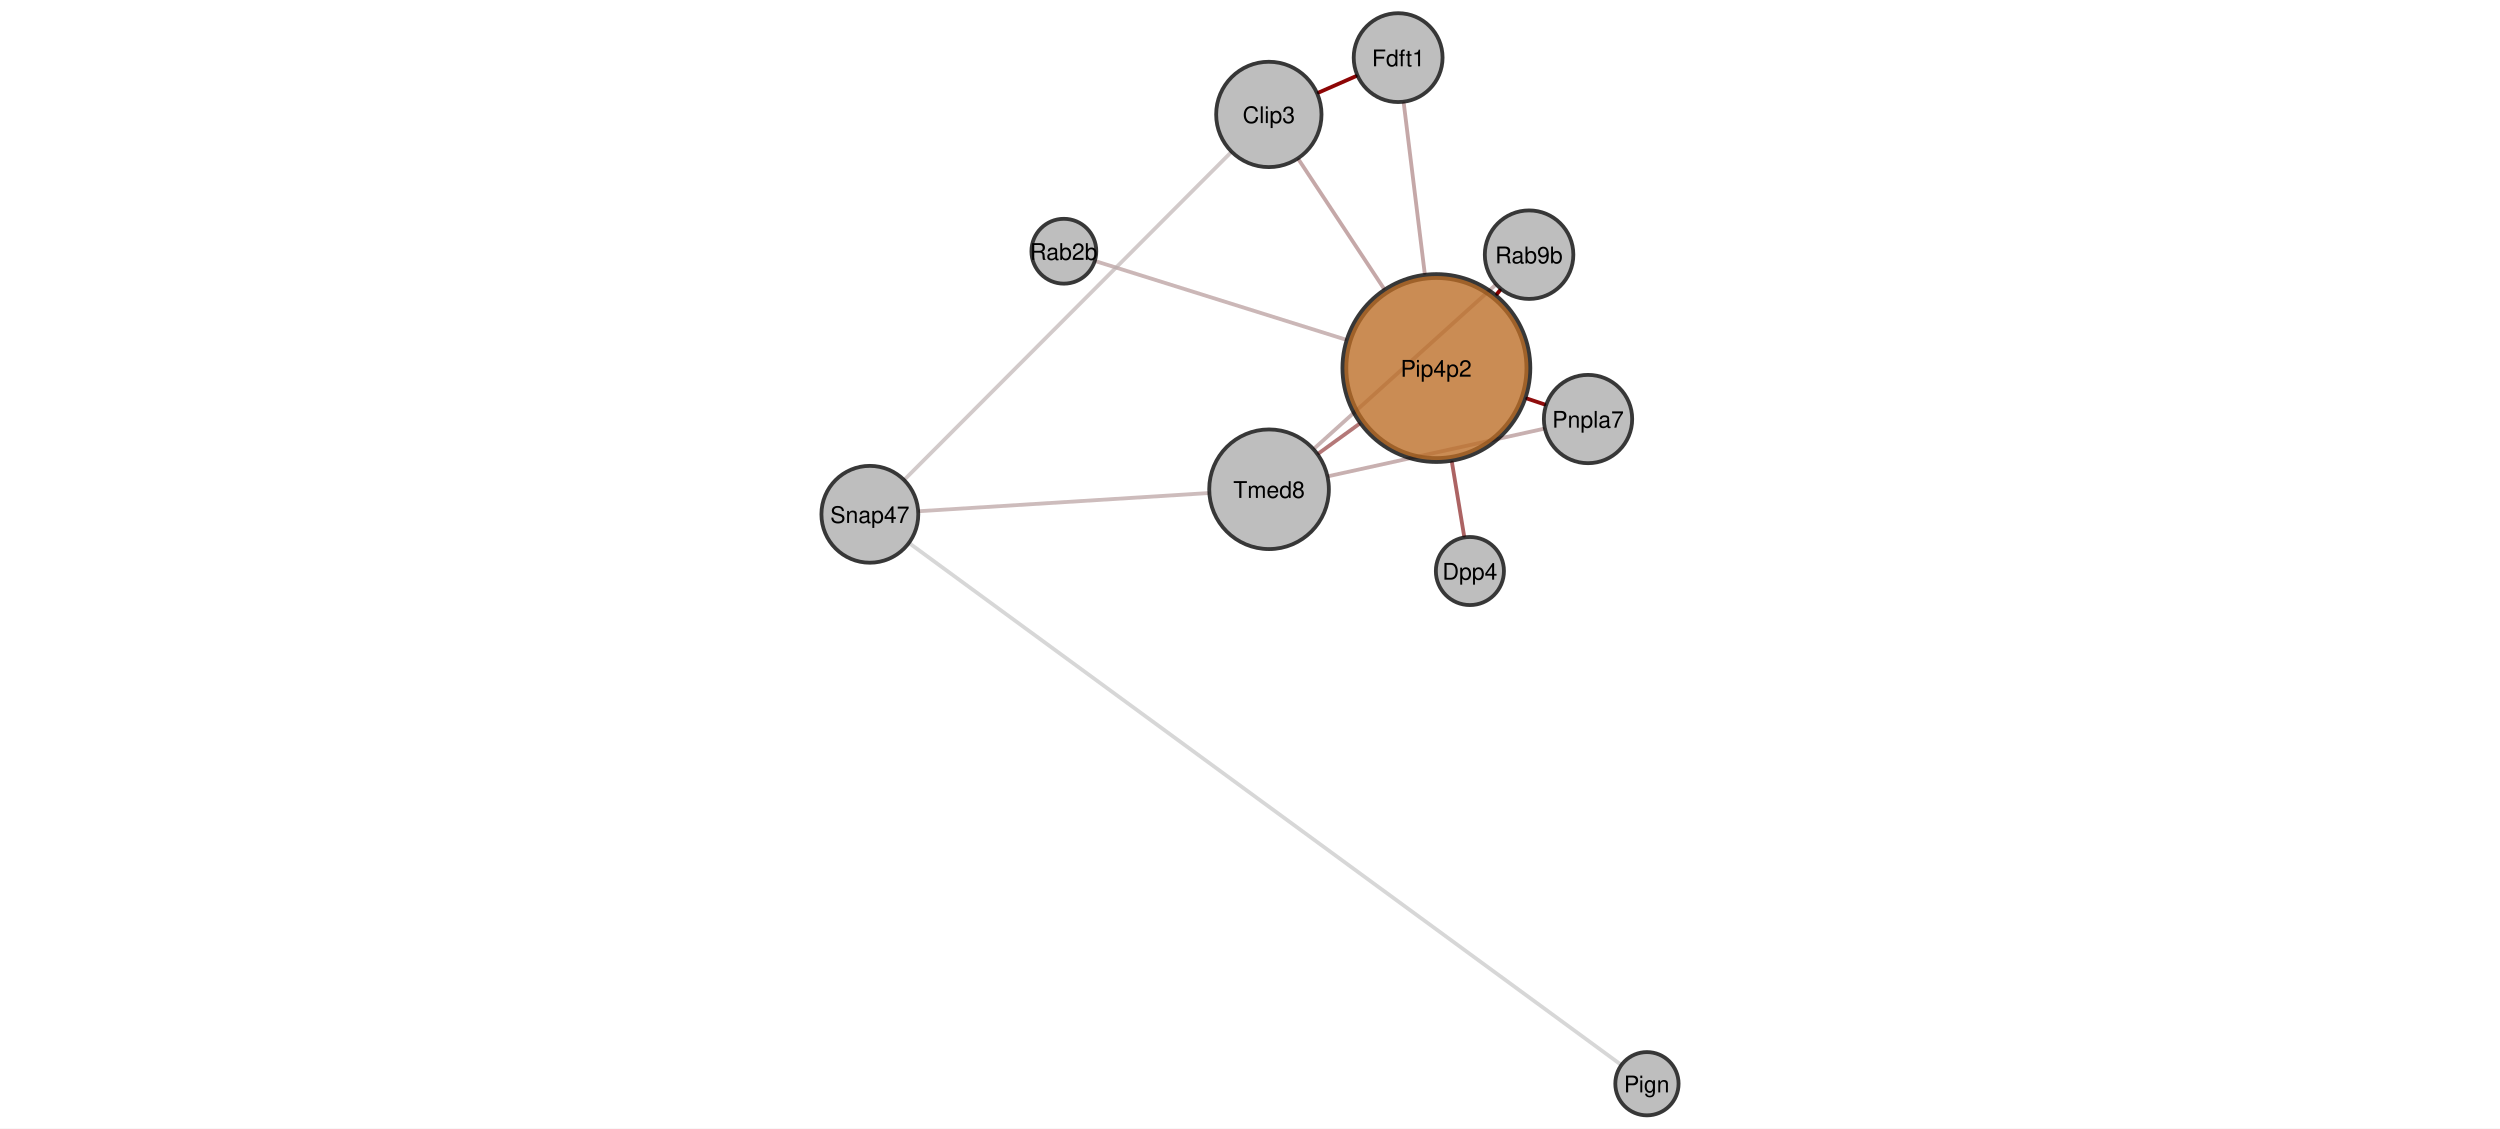
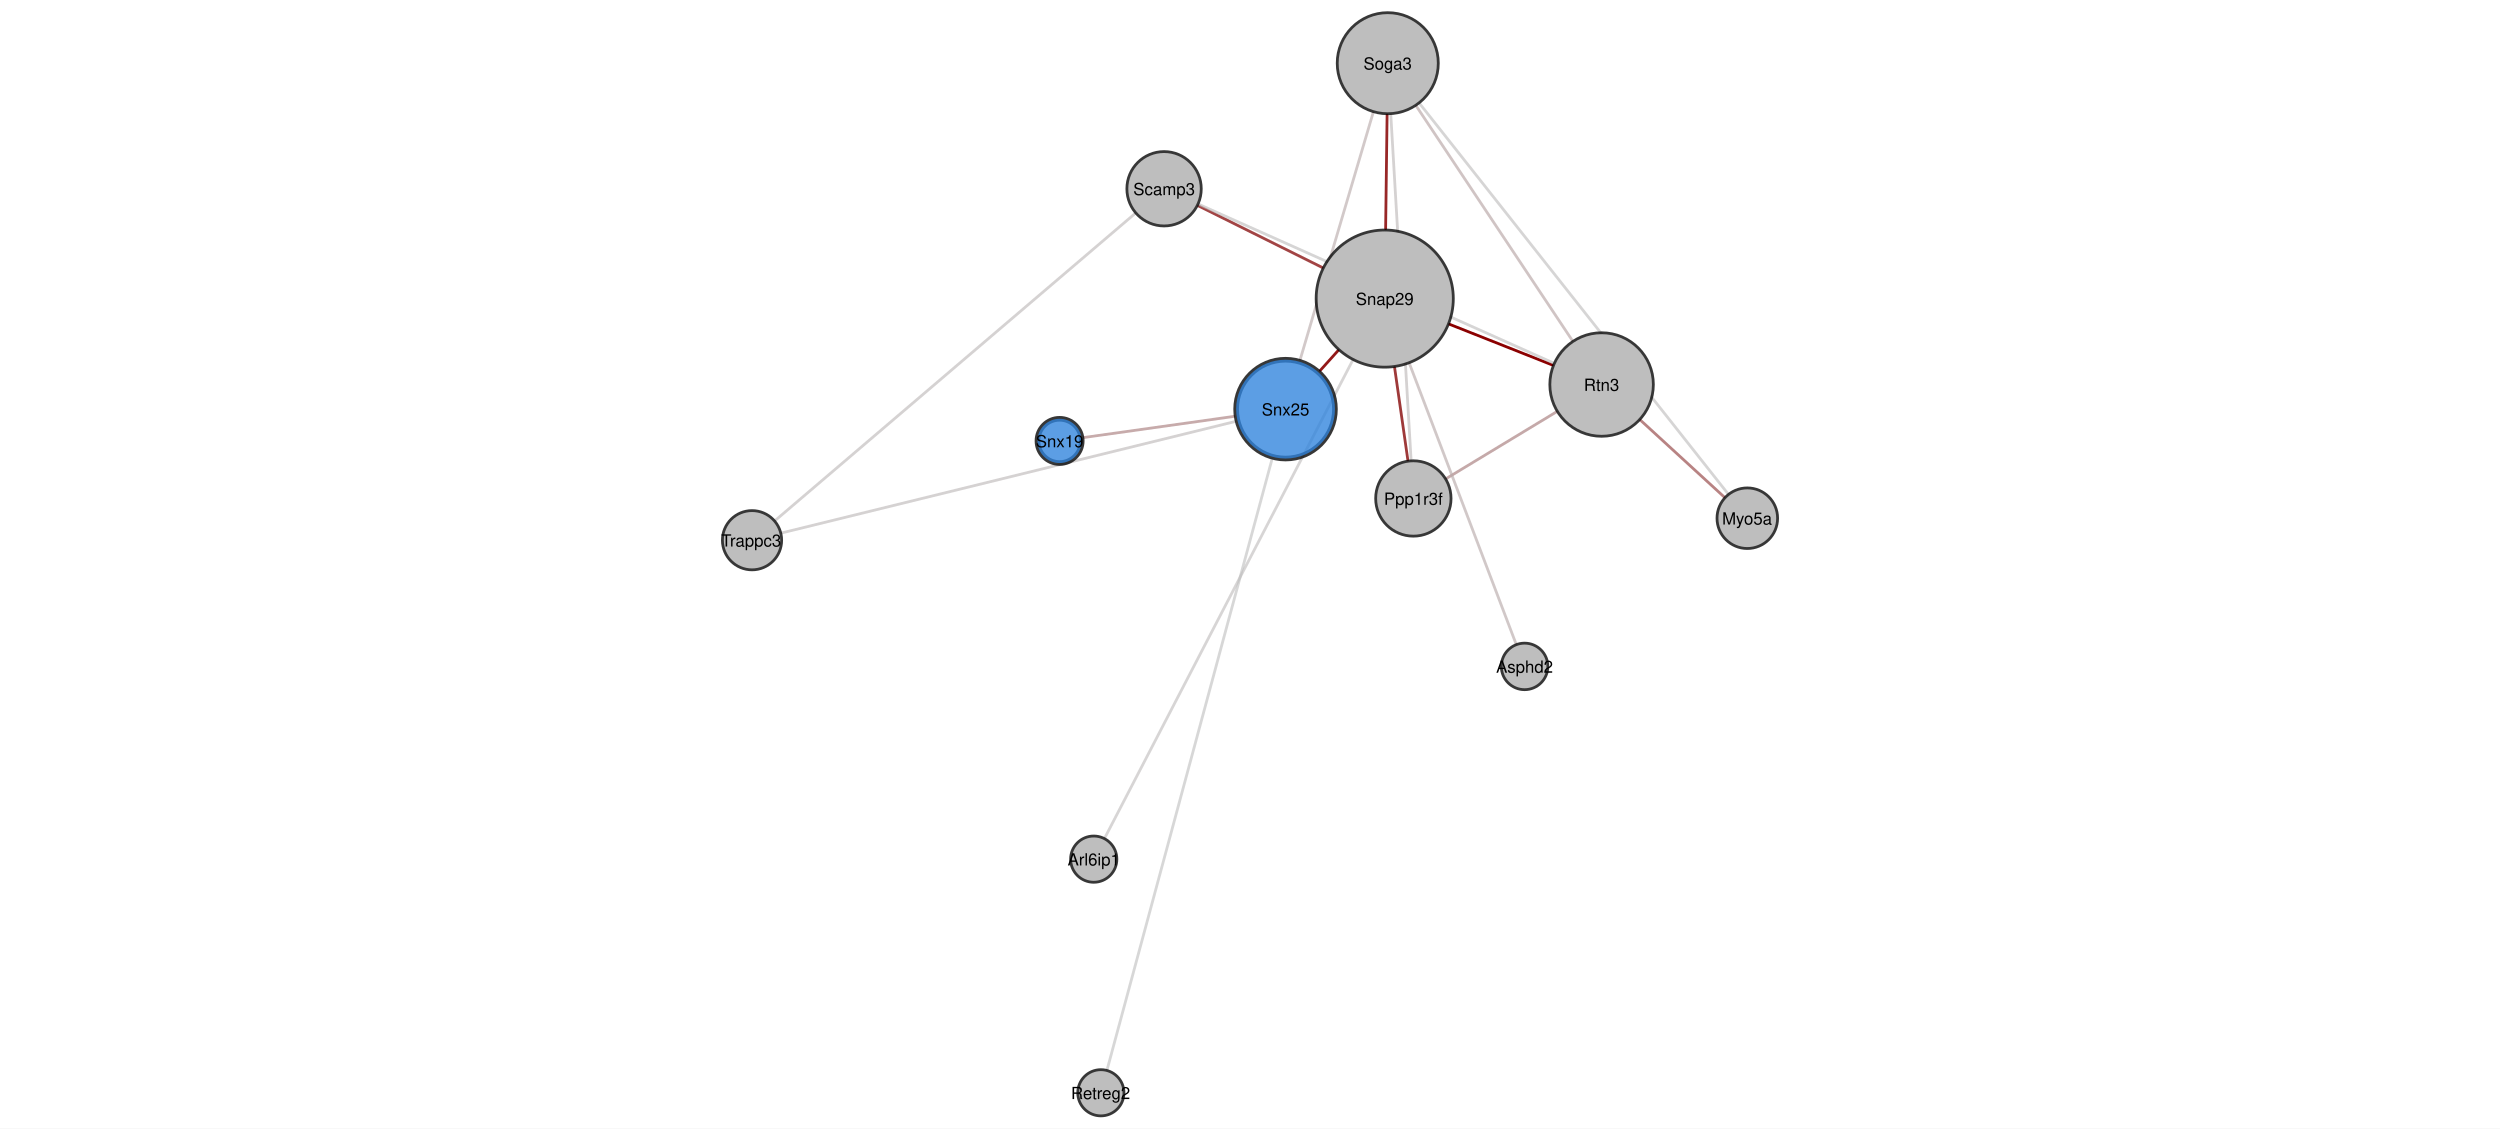
<svg xmlns="http://www.w3.org/2000/svg" version="1.1" baseProfile="full" x="0px" y="0px" width="1513px" height="683px" viewBox="0 0 1513 683">
  <g stroke-linejoin="miter" stroke-dashoffset="0" stroke-dasharray="none" stroke-width="1" stroke-miterlimit="10" stroke-linecap="square">
    <g fill-opacity="1" fill-rule="nonzero" stroke="none" fill="#ffffff">
      <path d="M 0 0 L 1513 0 L 1513 683 L 0 683 L 0 0 z" />
    </g>
-     <g transform="matrix(1.160059, 0, 0, 1.160059, 819.4454, 249.5451)">
+     <g transform="matrix(0.8469162, 0, 0, 0.8469162, 782.4811, 300.6031)">
+       <g stroke-linejoin="round" stroke-width="2" stroke-linecap="round" fill="none" stroke-opacity="0.616" stroke="#bdbbbb">
+         <path d="M 310.656 -2.389 L 90.765 -280.662" />
+       </g>
+     </g>
+     <g transform="matrix(0.8469162, 0, 0, 0.8469162, 782.4811, 300.6031)">
+       <g stroke-linejoin="round" stroke-width="2" stroke-linecap="round" fill="none" stroke-opacity="0.796" stroke="#a66363">
+         <path d="M 248.558 -54.484 L 308.011 0.068" />
+       </g>
+     </g>
+     <g transform="matrix(0.8469162, 0, 0, 0.8469162, 782.4811, 300.6031)">
+       <g stroke-linejoin="round" stroke-width="2" stroke-linecap="round" fill="none" stroke-opacity="0.722" stroke="#af8888">
+         <path d="M 109.939 -13.192 L 188.08 -60.494" />
+       </g>
+     </g>
+     <g transform="matrix(0.8469162, 0, 0, 0.8469162, 782.4811, 300.6031)">
+       <g stroke-linejoin="round" stroke-width="2" stroke-linecap="round" fill="none" stroke-opacity="0.918" stroke="#962929">
+         <path d="M 82.095 -26.372 L 72.686 -92.066" />
+       </g>
+     </g>
+     <g transform="matrix(0.8469162, 0, 0, 0.8469162, 782.4811, 300.6031)">
+       <g stroke-linejoin="round" stroke-width="2" stroke-linecap="round" fill="none" stroke-opacity="0.624" stroke="#bcb7b7">
+         <path d="M 84.415 -26.606 L 69.941 -272.735" />
+       </g>
+     </g>
+     <g transform="matrix(0.8469162, 0, 0, 0.8469162, 782.4811, 300.6031)">
+       <g stroke-linejoin="round" stroke-width="2" stroke-linecap="round" fill="none" stroke-opacity="0.651" stroke="#b9aaaa">
+         <path d="M 83.369 -94.826 L 159.278 104.804" />
+       </g>
+     </g>
+     <g transform="matrix(0.8469162, 0, 0, 0.8469162, 782.4811, 300.6031)">
+       <g stroke-linejoin="round" stroke-width="2" stroke-linecap="round" fill="none" stroke-opacity="0.945" stroke="#921b1b">
+         <path d="M 66.241 -191.557 L 67.285 -272.674" />
+       </g>
+     </g>
+     <g transform="matrix(0.8469162, 0, 0, 0.8469162, 782.4811, 300.6031)">
+       <g stroke-linejoin="round" stroke-width="2" stroke-linecap="round" fill="none" stroke-opacity="0.965" stroke="#901212">
+         <path d="M 32.203 -104.348 L 19.633 -90.34" />
+       </g>
+     </g>
+     <g transform="matrix(0.8469162, 0, 0, 0.8469162, 782.4811, 300.6031)">
+       <g stroke-linejoin="round" stroke-width="2" stroke-linecap="round" fill="none" stroke-opacity="0.902" stroke="#983030">
+         <path d="M 20.835 -163.84 L -67.403 -207.759" />
+       </g>
+     </g>
+     <g transform="matrix(0.8469162, 0, 0, 0.8469162, 782.4811, 300.6031)">
+       <g stroke-linejoin="round" stroke-width="2" stroke-linecap="round" fill="none" stroke-opacity="0.612" stroke="#bdbbbb">
+         <path d="M -134.272 243.456 L 42.561 -97.184" />
+       </g>
+     </g>
+     <g transform="matrix(0.8469162, 0, 0, 0.8469162, 782.4811, 300.6031)">
+       <g stroke-linejoin="round" stroke-width="2" stroke-linecap="round" fill="none" stroke-opacity="1" stroke="#8b0000">
+         <path d="M 185.261 -94.152 L 112.082 -123.145" />
+       </g>
+     </g>
+     <g transform="matrix(0.8469162, 0, 0, 0.8469162, 782.4811, 300.6031)">
+       <g stroke-linejoin="round" stroke-width="2" stroke-linecap="round" fill="none" stroke-opacity="0.647" stroke="#b9acac">
+         <path d="M 57.249 -274.192 L 5.289 -98.351" />
+       </g>
+     </g>
+     <g transform="matrix(0.8469162, 0, 0, 0.8469162, 782.4811, 300.6031)">
+       <g stroke-linejoin="round" stroke-width="2" stroke-linecap="round" fill="none" stroke-opacity="0.659" stroke="#b8a6a6">
+         <path d="M 199.529 -111.782 L 88.318 -278.886" />
+       </g>
+     </g>
+     <g transform="matrix(0.8469162, 0, 0, 0.8469162, 782.4811, 300.6031)">
+       <g stroke-linejoin="round" stroke-width="2" stroke-linecap="round" fill="none" stroke-opacity="0.616" stroke="#bdbbbb">
+         <path d="M 185.903 -95.674 L -66.919 -208.785" />
+       </g>
+     </g>
+     <g transform="matrix(0.8469162, 0, 0, 0.8469162, 782.4811, 300.6031)">
+       <g stroke-linejoin="round" stroke-width="2" stroke-linecap="round" fill="none" stroke-opacity="0.624" stroke="#bcb7b7">
+         <path d="M -369.668 16.724 L -113.057 -202.153" />
+       </g>
+     </g>
+     <g transform="matrix(0.8469162, 0, 0, 0.8469162, 782.4811, 300.6031)">
+       <g stroke-linejoin="round" stroke-width="2" stroke-linecap="round" fill="none" stroke-opacity="0.624" stroke="#bcb7b7">
+         <path d="M -41.512 -53.672 L -365.008 25.817" />
+       </g>
+     </g>
+     <g transform="matrix(0.8469162, 0, 0, 0.8469162, 782.4811, 300.6031)">
+       <g stroke-linejoin="round" stroke-width="2" stroke-linecap="round" fill="none" stroke-opacity="0.714" stroke="#b08a8a">
+         <path d="M -149.098 -42.341 L -42.225 -57.376" />
+       </g>
+     </g>
+     <g transform="matrix(0.8469162, 0, 0, 0.8469162, 782.4811, 300.6031)">
      <g stroke-linejoin="round" stroke-width="2" stroke-linecap="round" fill="none" stroke-opacity="0.608" stroke="#bebebe">
-         <path d="M 138.709 339.918 L -231.403 68.712" />
-       </g>
-     </g>
-     <g transform="matrix(1.160059, 0, 0, 1.160059, 819.4454, 249.5451)">
-       <g stroke-linejoin="round" stroke-width="2" stroke-linecap="round" fill="none" stroke-opacity="1" stroke="#8b0000">
-         <path d="M 74.626 -61.814 L 76.089 -63.603" />
-       </g>
-     </g>
-     <g transform="matrix(1.160059, 0, 0, 1.160059, 819.4454, 249.5451)">
-       <g stroke-linejoin="round" stroke-width="2" stroke-linecap="round" fill="none" stroke-opacity="0.816" stroke="#a35a5a">
-         <path d="M 2.485 6.225 L -18.24 21.238" />
-       </g>
-     </g>
-     <g transform="matrix(1.160059, 0, 0, 1.160059, 819.4454, 249.5451)">
-       <g stroke-linejoin="round" stroke-width="2" stroke-linecap="round" fill="none" stroke-opacity="0.686" stroke="#b49797">
-         <path d="M -4.732 -38.066 L -134.278 -78.689" />
-       </g>
-     </g>
-     <g transform="matrix(1.160059, 0, 0, 1.160059, 819.4454, 249.5451)">
-       <g stroke-linejoin="round" stroke-width="2" stroke-linecap="round" fill="none" stroke-opacity="0.722" stroke="#af8787">
-         <path d="M 36.864 -72.73 L 25.982 -161.057" />
-       </g>
-     </g>
-     <g transform="matrix(1.160059, 0, 0, 1.160059, 819.4454, 249.5451)">
-       <g stroke-linejoin="round" stroke-width="2" stroke-linecap="round" fill="none" stroke-opacity="0.851" stroke="#9e4848">
-         <path d="M 51.122 26.227 L 57.405 64.284" />
-       </g>
-     </g>
-     <g transform="matrix(1.160059, 0, 0, 1.160059, 819.4454, 249.5451)">
-       <g stroke-linejoin="round" stroke-width="2" stroke-linecap="round" fill="none" stroke-opacity="0.722" stroke="#af8686">
-         <path d="M 15.416 -64.823 L -28.738 -131.654" />
-       </g>
-     </g>
-     <g transform="matrix(1.160059, 0, 0, 1.160059, 819.4454, 249.5451)">
-       <g stroke-linejoin="round" stroke-width="2" stroke-linecap="round" fill="none" stroke-opacity="0.98" stroke="#8d0909">
-         <path d="M 90.37 -7.169 L 99.307 -4.164" />
-       </g>
-     </g>
-     <g transform="matrix(1.160059, 0, 0, 1.160059, 819.4454, 249.5451)">
-       <g stroke-linejoin="round" stroke-width="2" stroke-linecap="round" fill="none" stroke-opacity="0.698" stroke="#b29393">
-         <path d="M 73.45 -66.116 L -20.409 18.557" />
-       </g>
-     </g>
-     <g transform="matrix(1.160059, 0, 0, 1.160059, 819.4454, 249.5451)">
-       <g stroke-linejoin="round" stroke-width="2" stroke-linecap="round" fill="none" stroke-opacity="0.678" stroke="#b59c9c">
-         <path d="M -226.377 51.547 L -76.466 42.146" />
-       </g>
-     </g>
-     <g transform="matrix(1.160059, 0, 0, 1.160059, 819.4454, 249.5451)">
-       <g stroke-linejoin="round" stroke-width="2" stroke-linecap="round" fill="none" stroke-opacity="0.643" stroke="#b9acac">
-         <path d="M -234.037 34.601 L -64.548 -135.256" />
-       </g>
-     </g>
-     <g transform="matrix(1.160059, 0, 0, 1.160059, 819.4454, 249.5451)">
-       <g stroke-linejoin="round" stroke-width="2" stroke-linecap="round" fill="none" stroke-opacity="0.992" stroke="#8c0404">
-         <path d="M 0.892 -175.327 L -18.365 -166.866" />
-       </g>
-     </g>
-     <g transform="matrix(1.160059, 0, 0, 1.160059, 819.4454, 249.5451)">
-       <g stroke-linejoin="round" stroke-width="2" stroke-linecap="round" fill="none" stroke-opacity="0.706" stroke="#b18f8f">
-         <path d="M -12.87 33.206 L 98.616 8.663" />
-       </g>
-     </g>
-     <g transform="matrix(1.160059, 0, 0, 1.160059, 819.4454, 249.5451)">
-       <g stroke-linejoin="round" stroke-width="4" stroke-linecap="round" fill="none" stroke-opacity="0.784" stroke="#000000">
-         <path d="M 168.325 350.261 C 168.325 358.822 161.385 365.761 152.825 365.761 C 144.265 365.761 137.325 358.822 137.325 350.261 C 137.325 341.701 144.265 334.761 152.825 334.761 C 161.385 334.761 168.325 341.701 168.325 350.261 z" />
-       </g>
-     </g>
-     <g transform="matrix(1.160059, 0, 0, 1.160059, 819.4454, 249.5451)">
-       <g fill-opacity="1" fill-rule="nonzero" stroke="none" fill="#bebebe">
-         <path d="M 168.325 350.261 C 168.325 358.822 161.385 365.761 152.825 365.761 C 144.265 365.761 137.325 358.822 137.325 350.261 C 137.325 341.701 144.265 334.761 152.825 334.761 C 161.385 334.761 168.325 341.701 168.325 350.261 z" />
-       </g>
-     </g>
-     <g transform="matrix(1.160059, 0, 0, 1.160059, 982.8005, 661.1096)">
-       <text fill-opacity="1" font-style="normal" font-family="Helvetica" font-weight="normal" stroke="none" fill="#000000" font-size="12" x="0" y="0">Pign</text>
-     </g>
-     <g transform="matrix(1.160059, 0, 0, 1.160059, 819.4454, 249.5451)">
-       <g stroke-linejoin="round" stroke-width="4" stroke-linecap="round" fill="none" stroke-opacity="0.784" stroke="#000000">
-         <path d="M 90.978 -23.106 C 90.978 3.404 69.487 24.894 42.978 24.894 C 16.468 24.894 -5.022 3.404 -5.022 -23.106 C -5.022 -49.615 16.468 -71.106 42.978 -71.106 C 69.487 -71.106 90.978 -49.615 90.978 -23.106 z" />
-       </g>
-     </g>
-     <g transform="matrix(1.160059, 0, 0, 1.160059, 819.4454, 249.5451)">
-       <g fill-opacity="0.784" fill-rule="nonzero" stroke="none" fill="#bc6c25">
-         <path d="M 90.978 -23.106 C 90.978 3.404 69.487 24.894 42.978 24.894 C 16.468 24.894 -5.022 3.404 -5.022 -23.106 C -5.022 -49.615 16.468 -71.106 42.978 -71.106 C 69.487 -71.106 90.978 -49.615 90.978 -23.106 z" />
-       </g>
-     </g>
-     <g transform="matrix(1.160059, 0, 0, 1.160059, 847.629, 227.9819)">
-       <text fill-opacity="1" font-style="normal" font-family="Helvetica" font-weight="normal" stroke="none" fill="#000000" font-size="12" x="0" y="0">Pip4p2</text>
-     </g>
-     <g transform="matrix(1.160059, 0, 0, 1.160059, 819.4454, 249.5451)">
-       <g stroke-linejoin="round" stroke-width="4" stroke-linecap="round" fill="none" stroke-opacity="0.784" stroke="#000000">
-         <path d="M -135.457 -84.047 C -135.457 -75.261 -142.58 -68.138 -151.367 -68.138 C -160.154 -68.138 -167.277 -75.261 -167.277 -84.047 C -167.277 -92.834 -160.154 -99.957 -151.367 -99.957 C -142.58 -99.957 -135.457 -92.834 -135.457 -84.047 z" />
-       </g>
-     </g>
-     <g transform="matrix(1.160059, 0, 0, 1.160059, 819.4454, 249.5451)">
-       <g fill-opacity="1" fill-rule="nonzero" stroke="none" fill="#bebebe">
-         <path d="M -135.457 -84.047 C -135.457 -75.261 -142.58 -68.138 -151.367 -68.138 C -160.154 -68.138 -167.277 -75.261 -167.277 -84.047 C -167.277 -92.834 -160.154 -99.957 -151.367 -99.957 C -142.58 -99.957 -135.457 -92.834 -135.457 -84.047 z" />
-       </g>
-     </g>
-     <g transform="matrix(1.160059, 0, 0, 1.160059, 623.3401, 157.2858)">
-       <text fill-opacity="1" font-style="normal" font-family="Helvetica" font-weight="normal" stroke="none" fill="#000000" font-size="12" x="0" y="0">Rab2b</text>
-     </g>
-     <g transform="matrix(1.160059, 0, 0, 1.160059, 819.4454, 249.5451)">
-       <g stroke-linejoin="round" stroke-width="4" stroke-linecap="round" fill="none" stroke-opacity="0.784" stroke="#000000">
-         <path d="M 113.423 -82.25 C 113.423 -70.052 103.534 -60.163 91.335 -60.163 C 79.137 -60.163 69.248 -70.052 69.248 -82.25 C 69.248 -94.449 79.137 -104.338 91.335 -104.338 C 103.534 -104.338 113.423 -94.449 113.423 -82.25 z" />
-       </g>
-     </g>
-     <g transform="matrix(1.160059, 0, 0, 1.160059, 819.4454, 249.5451)">
-       <g fill-opacity="1" fill-rule="nonzero" stroke="none" fill="#bebebe">
-         <path d="M 113.423 -82.25 C 113.423 -70.052 103.534 -60.163 91.335 -60.163 C 79.137 -60.163 69.248 -70.052 69.248 -82.25 C 69.248 -94.449 79.137 -104.338 91.335 -104.338 C 103.534 -104.338 113.423 -94.449 113.423 -82.25 z" />
-       </g>
-     </g>
-     <g transform="matrix(1.160059, 0, 0, 1.160059, 904.889, 159.3704)">
-       <text fill-opacity="1" font-style="normal" font-family="Helvetica" font-weight="normal" stroke="none" fill="#000000" font-size="12" x="0" y="0">Rab9b</text>
-     </g>
-     <g transform="matrix(1.160059, 0, 0, 1.160059, 819.4454, 249.5451)">
-       <g stroke-linejoin="round" stroke-width="4" stroke-linecap="round" fill="none" stroke-opacity="0.784" stroke="#000000">
-         <path d="M -228.325 53.19 C -228.325 66.589 -239.187 77.451 -252.586 77.451 C -265.984 77.451 -276.846 66.589 -276.846 53.19 C -276.846 39.792 -265.984 28.93 -252.586 28.93 C -239.187 28.93 -228.325 39.792 -228.325 53.19 z" />
-       </g>
-     </g>
-     <g transform="matrix(1.160059, 0, 0, 1.160059, 819.4454, 249.5451)">
-       <g fill-opacity="1" fill-rule="nonzero" stroke="none" fill="#bebebe">
-         <path d="M -228.325 53.19 C -228.325 66.589 -239.187 77.451 -252.586 77.451 C -265.984 77.451 -276.846 66.589 -276.846 53.19 C -276.846 39.792 -265.984 28.93 -252.586 28.93 C -239.187 28.93 -228.325 39.792 -228.325 53.19 z" />
-       </g>
-     </g>
-     <g transform="matrix(1.160059, 0, 0, 1.160059, 502.4337, 316.4896)">
-       <text fill-opacity="1" font-style="normal" font-family="Helvetica" font-weight="normal" stroke="none" fill="#000000" font-size="12" x="0" y="0">Snap47</text>
-     </g>
-     <g transform="matrix(1.160059, 0, 0, 1.160059, 819.4454, 249.5451)">
-       <g stroke-linejoin="round" stroke-width="4" stroke-linecap="round" fill="none" stroke-opacity="0.784" stroke="#000000">
-         <path d="M -17.96 -155.412 C -17.96 -140.791 -29.813 -128.937 -44.435 -128.937 C -59.057 -128.937 -70.91 -140.791 -70.91 -155.412 C -70.91 -170.034 -59.057 -181.888 -44.435 -181.888 C -29.813 -181.888 -17.96 -170.034 -17.96 -155.412 z" />
-       </g>
-     </g>
-     <g transform="matrix(1.160059, 0, 0, 1.160059, 819.4454, 249.5451)">
-       <g fill-opacity="1" fill-rule="nonzero" stroke="none" fill="#bebebe">
-         <path d="M -17.96 -155.412 C -17.96 -140.791 -29.813 -128.937 -44.435 -128.937 C -59.057 -128.937 -70.91 -140.791 -70.91 -155.412 C -70.91 -170.034 -59.057 -181.888 -44.435 -181.888 C -29.813 -181.888 -17.96 -170.034 -17.96 -155.412 z" />
-       </g>
-     </g>
-     <g transform="matrix(1.160059, 0, 0, 1.160059, 752.037, 74.49827)">
-       <text fill-opacity="1" font-style="normal" font-family="Helvetica" font-weight="normal" stroke="none" fill="#000000" font-size="12" x="0" y="0">Clip3</text>
-     </g>
-     <g transform="matrix(1.160059, 0, 0, 1.160059, 819.4454, 249.5451)">
-       <g stroke-linejoin="round" stroke-width="4" stroke-linecap="round" fill="none" stroke-opacity="0.784" stroke="#000000">
-         <path d="M 45.201 -185.051 C 45.201 -172.804 35.273 -162.876 23.026 -162.876 C 10.778 -162.876 0.85 -172.804 0.85 -185.051 C 0.85 -197.298 10.778 -207.227 23.026 -207.227 C 35.273 -207.227 45.201 -197.298 45.201 -185.051 z" />
-       </g>
-     </g>
-     <g transform="matrix(1.160059, 0, 0, 1.160059, 819.4454, 249.5451)">
-       <g fill-opacity="1" fill-rule="nonzero" stroke="none" fill="#bebebe">
-         <path d="M 45.201 -185.051 C 45.201 -172.804 35.273 -162.876 23.026 -162.876 C 10.778 -162.876 0.85 -172.804 0.85 -185.051 C 0.85 -197.298 10.778 -207.227 23.026 -207.227 C 35.273 -207.227 45.201 -197.298 45.201 -185.051 z" />
-       </g>
-     </g>
-     <g transform="matrix(1.160059, 0, 0, 1.160059, 830.295, 40.11568)">
-       <text fill-opacity="1" font-style="normal" font-family="Helvetica" font-weight="normal" stroke="none" fill="#000000" font-size="12" x="0" y="0">Fdft1</text>
-     </g>
-     <g transform="matrix(1.160059, 0, 0, 1.160059, 819.4454, 249.5451)">
-       <g stroke-linejoin="round" stroke-width="4" stroke-linecap="round" fill="none" stroke-opacity="0.784" stroke="#000000">
-         <path d="M 77.216 82.789 C 77.216 92.043 69.714 99.545 60.46 99.545 C 51.206 99.545 43.704 92.043 43.704 82.789 C 43.704 73.535 51.206 66.033 60.46 66.033 C 69.714 66.033 77.216 73.535 77.216 82.789 z" />
-       </g>
-     </g>
-     <g transform="matrix(1.160059, 0, 0, 1.160059, 819.4454, 249.5451)">
-       <g fill-opacity="1" fill-rule="nonzero" stroke="none" fill="#bebebe">
-         <path d="M 77.216 82.789 C 77.216 92.043 69.714 99.545 60.46 99.545 C 51.206 99.545 43.704 92.043 43.704 82.789 C 43.704 73.535 51.206 66.033 60.46 66.033 C 69.714 66.033 77.216 73.535 77.216 82.789 z" />
-       </g>
-     </g>
-     <g transform="matrix(1.160059, 0, 0, 1.160059, 872.9431, 350.8259)">
-       <text fill-opacity="1" font-style="normal" font-family="Helvetica" font-weight="normal" stroke="none" fill="#000000" font-size="12" x="0" y="0">Dpp4</text>
-     </g>
-     <g transform="matrix(1.160059, 0, 0, 1.160059, 819.4454, 249.5451)">
-       <g stroke-linejoin="round" stroke-width="4" stroke-linecap="round" fill="none" stroke-opacity="0.784" stroke="#000000">
-         <path d="M -14.117 40.13 C -14.117 56.813 -27.64 70.336 -44.323 70.336 C -61.005 70.336 -74.529 56.813 -74.529 40.13 C -74.529 23.448 -61.005 9.924 -44.323 9.924 C -27.64 9.924 -14.117 23.448 -14.117 40.13 z" />
-       </g>
-     </g>
-     <g transform="matrix(1.160059, 0, 0, 1.160059, 819.4454, 249.5451)">
-       <g fill-opacity="1" fill-rule="nonzero" stroke="none" fill="#bebebe">
-         <path d="M -14.117 40.13 C -14.117 56.813 -27.64 70.336 -44.323 70.336 C -61.005 70.336 -74.529 56.813 -74.529 40.13 C -74.529 23.448 -61.005 9.924 -44.323 9.924 C -27.64 9.924 -14.117 23.448 -14.117 40.13 z" />
-       </g>
-     </g>
-     <g transform="matrix(1.160059, 0, 0, 1.160059, 746.3657, 301.3393)">
-       <text fill-opacity="1" font-style="normal" font-family="Helvetica" font-weight="normal" stroke="none" fill="#000000" font-size="12" x="0" y="0">Tmed8</text>
-     </g>
-     <g transform="matrix(1.160059, 0, 0, 1.160059, 819.4454, 249.5451)">
-       <g stroke-linejoin="round" stroke-width="4" stroke-linecap="round" fill="none" stroke-opacity="0.784" stroke="#000000">
-         <path d="M 144.119 3.496 C 144.119 15.664 134.255 25.529 122.086 25.529 C 109.918 25.529 100.054 15.664 100.054 3.496 C 100.054 -8.672 109.918 -18.537 122.086 -18.537 C 134.255 -18.537 144.119 -8.672 144.119 3.496 z" />
-       </g>
-     </g>
-     <g transform="matrix(1.160059, 0, 0, 1.160059, 819.4454, 249.5451)">
-       <g fill-opacity="1" fill-rule="nonzero" stroke="none" fill="#bebebe">
-         <path d="M 144.119 3.496 C 144.119 15.664 134.255 25.529 122.086 25.529 C 109.918 25.529 100.054 15.664 100.054 3.496 C 100.054 -8.672 109.918 -18.537 122.086 -18.537 C 134.255 -18.537 144.119 -8.672 144.119 3.496 z" />
-       </g>
-     </g>
-     <g transform="matrix(1.160059, 0, 0, 1.160059, 939.3999, 258.8415)">
-       <text fill-opacity="1" font-style="normal" font-family="Helvetica" font-weight="normal" stroke="none" fill="#000000" font-size="12" x="0" y="0">Pnpla7</text>
+         <path d="M -132.682 409.058 L -15.012 -26.558" />
+       </g>
+     </g>
+     <g transform="matrix(0.8469162, 0, 0, 0.8469162, 782.4811, 300.6031)">
+       <g stroke-linejoin="round" stroke-width="4" stroke-linecap="round" fill="none" stroke-opacity="0.784" stroke="#000000">
+         <path d="M 345.332 15.374 C 345.332 26.773 336.092 36.014 324.693 36.014 C 313.294 36.014 304.053 26.773 304.053 15.374 C 304.053 3.975 313.294 -5.266 324.693 -5.266 C 336.092 -5.266 345.332 3.975 345.332 15.374 z" />
+       </g>
+     </g>
+     <g transform="matrix(0.8469162, 0, 0, 0.8469162, 782.4811, 300.6031)">
+       <g fill-opacity="1" fill-rule="nonzero" stroke="none" fill="#bebebe">
+         <path d="M 345.332 15.374 C 345.332 26.773 336.092 36.014 324.693 36.014 C 313.294 36.014 304.053 26.773 304.053 15.374 C 304.053 3.975 313.294 -5.266 324.693 -5.266 C 336.092 -5.266 345.332 3.975 345.332 15.374 z" />
+       </g>
+     </g>
+     <g transform="matrix(0.8469162, 0, 0, 0.8469162, 1042.217, 317.4499)">
+       <text fill-opacity="1" font-style="normal" font-family="Helvetica" font-weight="normal" stroke="none" fill="#000000" font-size="12" x="0" y="0">Myo5a</text>
+     </g>
+     <g transform="matrix(0.8469162, 0, 0, 0.8469162, 782.4811, 300.6031)">
+       <g stroke-linejoin="round" stroke-width="4" stroke-linecap="round" fill="none" stroke-opacity="0.784" stroke="#000000">
+         <path d="M 111.974 1.266 C 111.974 15.581 100.369 27.186 86.054 27.186 C 71.739 27.186 60.134 15.581 60.134 1.266 C 60.134 -13.049 71.739 -24.654 86.054 -24.654 C 100.369 -24.654 111.974 -13.049 111.974 1.266 z" />
+       </g>
+     </g>
+     <g transform="matrix(0.8469162, 0, 0, 0.8469162, 782.4811, 300.6031)">
+       <g fill-opacity="1" fill-rule="nonzero" stroke="none" fill="#bebebe">
+         <path d="M 111.974 1.266 C 111.974 15.581 100.369 27.186 86.054 27.186 C 71.739 27.186 60.134 15.581 60.134 1.266 C 60.134 -13.049 71.739 -24.654 86.054 -24.654 C 100.369 -24.654 111.974 -13.049 111.974 1.266 z" />
+       </g>
+     </g>
+     <g transform="matrix(0.8469162, 0, 0, 0.8469162, 837.5638, 305.5013)">
+       <text fill-opacity="1" font-style="normal" font-family="Helvetica" font-weight="normal" stroke="none" fill="#000000" font-size="12" x="0" y="0">Ppp1r3f</text>
+     </g>
+     <g transform="matrix(0.8469162, 0, 0, 0.8469162, 782.4811, 300.6031)">
+       <g stroke-linejoin="round" stroke-width="4" stroke-linecap="round" fill="none" stroke-opacity="0.784" stroke="#000000">
+         <path d="M 113.597 -141.561 C 113.597 -115.051 92.107 -93.561 65.597 -93.561 C 39.088 -93.561 17.597 -115.051 17.597 -141.561 C 17.597 -168.071 39.088 -189.561 65.597 -189.561 C 92.107 -189.561 113.597 -168.071 113.597 -141.561 z" />
+       </g>
+     </g>
+     <g transform="matrix(0.8469162, 0, 0, 0.8469162, 782.4811, 300.6031)">
+       <g fill-opacity="1" fill-rule="nonzero" stroke="none" fill="#bebebe">
+         <path d="M 113.597 -141.561 C 113.597 -115.051 92.107 -93.561 65.597 -93.561 C 39.088 -93.561 17.597 -115.051 17.597 -141.561 C 17.597 -168.071 39.088 -189.561 65.597 -189.561 C 92.107 -189.561 113.597 -168.071 113.597 -141.561 z" />
+       </g>
+     </g>
+     <g transform="matrix(0.8469162, 0, 0, 0.8469162, 820.5168, 184.5387)">
+       <text fill-opacity="1" font-style="normal" font-family="Helvetica" font-weight="normal" stroke="none" fill="#000000" font-size="12" x="0" y="0">Snap29</text>
+     </g>
+     <g transform="matrix(0.8469162, 0, 0, 0.8469162, 782.4811, 300.6031)">
+       <g stroke-linejoin="round" stroke-width="4" stroke-linecap="round" fill="none" stroke-opacity="0.784" stroke="#000000">
+         <path d="M 102.864 -309.772 C 102.864 -290.386 87.149 -274.671 67.763 -274.671 C 48.376 -274.671 32.661 -290.386 32.661 -309.772 C 32.661 -329.158 48.376 -344.874 67.763 -344.874 C 87.149 -344.874 102.864 -329.158 102.864 -309.772 z" />
+       </g>
+     </g>
+     <g transform="matrix(0.8469162, 0, 0, 0.8469162, 782.4811, 300.6031)">
+       <g fill-opacity="1" fill-rule="nonzero" stroke="none" fill="#bebebe">
+         <path d="M 102.864 -309.772 C 102.864 -290.386 87.149 -274.671 67.763 -274.671 C 48.376 -274.671 32.661 -290.386 32.661 -309.772 C 32.661 -329.158 48.376 -344.874 67.763 -344.874 C 87.149 -344.874 102.864 -329.158 102.864 -309.772 z" />
+       </g>
+     </g>
+     <g transform="matrix(0.8469162, 0, 0, 0.8469162, 825.1767, 42.07798)">
+       <text fill-opacity="1" font-style="normal" font-family="Helvetica" font-weight="normal" stroke="none" fill="#000000" font-size="12" x="0" y="0">Soga3</text>
+     </g>
+     <g transform="matrix(0.8469162, 0, 0, 0.8469162, 782.4811, 300.6031)">
+       <g stroke-linejoin="round" stroke-width="4" stroke-linecap="round" fill="none" stroke-opacity="0.784" stroke="#000000">
+         <path d="M 181.161 121.274 C 181.161 129.9 174.168 136.894 165.541 136.894 C 156.914 136.894 149.92 129.9 149.92 121.274 C 149.92 112.647 156.914 105.653 165.541 105.653 C 174.168 105.653 181.161 112.647 181.161 121.274 z" />
+       </g>
+     </g>
+     <g transform="matrix(0.8469162, 0, 0, 0.8469162, 782.4811, 300.6031)">
+       <g fill-opacity="1" fill-rule="nonzero" stroke="none" fill="#bebebe">
+         <path d="M 181.161 121.274 C 181.161 129.9 174.168 136.894 165.541 136.894 C 156.914 136.894 149.92 129.9 149.92 121.274 C 149.92 112.647 156.914 105.653 165.541 105.653 C 174.168 105.653 181.161 112.647 181.161 121.274 z" />
+       </g>
+     </g>
+     <g transform="matrix(0.8469162, 0, 0, 0.8469162, 905.4458, 407.1377)">
+       <text fill-opacity="1" font-style="normal" font-family="Helvetica" font-weight="normal" stroke="none" fill="#000000" font-size="12" x="0" y="0">Asphd2</text>
+     </g>
+     <g transform="matrix(0.8469162, 0, 0, 0.8469162, 782.4811, 300.6031)">
+       <g stroke-linejoin="round" stroke-width="4" stroke-linecap="round" fill="none" stroke-opacity="0.784" stroke="#000000">
+         <path d="M -66.515 -220.043 C -66.515 -205.922 -77.962 -194.476 -92.083 -194.476 C -106.203 -194.476 -117.65 -205.922 -117.65 -220.043 C -117.65 -234.163 -106.203 -245.61 -92.083 -245.61 C -77.962 -245.61 -66.515 -234.163 -66.515 -220.043 z" />
+       </g>
+     </g>
+     <g transform="matrix(0.8469162, 0, 0, 0.8469162, 782.4811, 300.6031)">
+       <g fill-opacity="1" fill-rule="nonzero" stroke="none" fill="#bebebe">
+         <path d="M -66.515 -220.043 C -66.515 -205.922 -77.962 -194.476 -92.083 -194.476 C -106.203 -194.476 -117.65 -205.922 -117.65 -220.043 C -117.65 -234.163 -106.203 -245.61 -92.083 -245.61 C -77.962 -245.61 -66.515 -234.163 -66.515 -220.043 z" />
+       </g>
+     </g>
+     <g transform="matrix(0.8469162, 0, 0, 0.8469162, 685.8534, 118.0713)">
+       <text fill-opacity="1" font-style="normal" font-family="Helvetica" font-weight="normal" stroke="none" fill="#000000" font-size="12" x="0" y="0">Scamp3</text>
+     </g>
+     <g transform="matrix(0.8469162, 0, 0, 0.8469162, 782.4811, 300.6031)">
+       <g stroke-linejoin="round" stroke-width="4" stroke-linecap="round" fill="none" stroke-opacity="0.784" stroke="#000000">
+         <path d="M 30.023 -62.574 C 30.023 -43.075 14.216 -27.267 -5.283 -27.267 C -24.782 -27.267 -40.589 -43.075 -40.589 -62.574 C -40.589 -82.073 -24.782 -97.88 -5.283 -97.88 C 14.216 -97.88 30.023 -82.073 30.023 -62.574 z" />
+       </g>
+     </g>
+     <g transform="matrix(0.8469162, 0, 0, 0.8469162, 782.4811, 300.6031)">
+       <g fill-opacity="0.784" fill-rule="nonzero" stroke="none" fill="#3083dc">
+         <path d="M 30.023 -62.574 C 30.023 -43.075 14.216 -27.267 -5.283 -27.267 C -24.782 -27.267 -40.589 -43.075 -40.589 -62.574 C -40.589 -82.073 -24.782 -97.88 -5.283 -97.88 C 14.216 -97.88 30.023 -82.073 30.023 -62.574 z" />
+       </g>
+     </g>
+     <g transform="matrix(0.8469162, 0, 0, 0.8469162, 763.5986, 251.4345)">
+       <text fill-opacity="1" font-style="normal" font-family="Helvetica" font-weight="normal" stroke="none" fill="#000000" font-size="12" x="0" y="0">Snx25</text>
+     </g>
+     <g transform="matrix(0.8469162, 0, 0, 0.8469162, 782.4811, 300.6031)">
+       <g stroke-linejoin="round" stroke-width="4" stroke-linecap="round" fill="none" stroke-opacity="0.784" stroke="#000000">
+         <path d="M 256.553 -80.163 C 256.553 -60.291 240.444 -44.182 220.572 -44.182 C 200.7 -44.182 184.591 -60.291 184.591 -80.163 C 184.591 -100.035 200.7 -116.144 220.572 -116.144 C 240.444 -116.144 256.553 -100.035 256.553 -80.163 z" />
+       </g>
+     </g>
+     <g transform="matrix(0.8469162, 0, 0, 0.8469162, 782.4811, 300.6031)">
+       <g fill-opacity="1" fill-rule="nonzero" stroke="none" fill="#bebebe">
+         <path d="M 256.553 -80.163 C 256.553 -60.291 240.444 -44.182 220.572 -44.182 C 200.7 -44.182 184.591 -60.291 184.591 -80.163 C 184.591 -100.035 200.7 -116.144 220.572 -116.144 C 240.444 -116.144 256.553 -100.035 256.553 -80.163 z" />
+       </g>
+     </g>
+     <g transform="matrix(0.8469162, 0, 0, 0.8469162, 958.5536, 236.5379)">
+       <text fill-opacity="1" font-style="normal" font-family="Helvetica" font-weight="normal" stroke="none" fill="#000000" font-size="12" x="0" y="0">Rtn3</text>
+     </g>
+     <g transform="matrix(0.8469162, 0, 0, 0.8469162, 782.4811, 300.6031)">
+       <g stroke-linejoin="round" stroke-width="4" stroke-linecap="round" fill="none" stroke-opacity="0.784" stroke="#000000">
+         <path d="M -121.746 425.952 C -121.746 434.513 -128.685 441.452 -137.246 441.452 C -145.806 441.452 -152.746 434.513 -152.746 425.952 C -152.746 417.392 -145.806 410.452 -137.246 410.452 C -128.685 410.452 -121.746 417.392 -121.746 425.952 z" />
+       </g>
+     </g>
+     <g transform="matrix(0.8469162, 0, 0, 0.8469162, 782.4811, 300.6031)">
+       <g fill-opacity="1" fill-rule="nonzero" stroke="none" fill="#bebebe">
+         <path d="M -121.746 425.952 C -121.746 434.513 -128.685 441.452 -137.246 441.452 C -145.806 441.452 -152.746 434.513 -152.746 425.952 C -152.746 417.392 -145.806 410.452 -137.246 410.452 C -128.685 410.452 -121.746 417.392 -121.746 425.952 z" />
+       </g>
+     </g>
+     <g transform="matrix(0.8469162, 0, 0, 0.8469162, 648.1673, 665.175)">
+       <text fill-opacity="1" font-style="normal" font-family="Helvetica" font-weight="normal" stroke="none" fill="#000000" font-size="12" x="0" y="0">Retreg2</text>
+     </g>
+     <g transform="matrix(0.8469162, 0, 0, 0.8469162, 782.4811, 300.6031)">
+       <g stroke-linejoin="round" stroke-width="4" stroke-linecap="round" fill="none" stroke-opacity="0.784" stroke="#000000">
+         <path d="M -126.826 259.002 C -126.826 267.571 -133.773 274.518 -142.342 274.518 C -150.911 274.518 -157.858 267.571 -157.858 259.002 C -157.858 250.432 -150.911 243.486 -142.342 243.486 C -133.773 243.486 -126.826 250.432 -126.826 259.002 z" />
+       </g>
+     </g>
+     <g transform="matrix(0.8469162, 0, 0, 0.8469162, 782.4811, 300.6031)">
+       <g fill-opacity="1" fill-rule="nonzero" stroke="none" fill="#bebebe">
+         <path d="M -126.826 259.002 C -126.826 267.571 -133.773 274.518 -142.342 274.518 C -150.911 274.518 -157.858 267.571 -157.858 259.002 C -157.858 250.432 -150.911 243.486 -142.342 243.486 C -133.773 243.486 -126.826 250.432 -126.826 259.002 z" />
+       </g>
+     </g>
+     <g transform="matrix(0.8469162, 0, 0, 0.8469162, 646.1117, 523.7819)">
+       <text fill-opacity="1" font-style="normal" font-family="Helvetica" font-weight="normal" stroke="none" fill="#000000" font-size="12" x="0" y="0">Arl6ip1</text>
+     </g>
+     <g transform="matrix(0.8469162, 0, 0, 0.8469162, 782.4811, 300.6031)">
+       <g stroke-linejoin="round" stroke-width="4" stroke-linecap="round" fill="none" stroke-opacity="0.784" stroke="#000000">
+         <path d="M -366.368 31.104 C -366.368 42.238 -375.394 51.264 -386.528 51.264 C -397.661 51.264 -406.687 42.238 -406.687 31.104 C -406.687 19.97 -397.661 10.945 -386.528 10.945 C -375.394 10.945 -366.368 19.97 -366.368 31.104 z" />
+       </g>
+     </g>
+     <g transform="matrix(0.8469162, 0, 0, 0.8469162, 782.4811, 300.6031)">
+       <g fill-opacity="1" fill-rule="nonzero" stroke="none" fill="#bebebe">
+         <path d="M -366.368 31.104 C -366.368 42.238 -375.394 51.264 -386.528 51.264 C -397.661 51.264 -406.687 42.238 -406.687 31.104 C -406.687 19.97 -397.661 10.945 -386.528 10.945 C -375.394 10.945 -366.368 19.97 -366.368 31.104 z" />
+       </g>
+     </g>
+     <g transform="matrix(0.8469162, 0, 0, 0.8469162, 436.4834, 330.7718)">
+       <text fill-opacity="1" font-style="normal" font-family="Helvetica" font-weight="normal" stroke="none" fill="#000000" font-size="12" x="0" y="0">Trappc3</text>
+     </g>
+     <g transform="matrix(0.8469162, 0, 0, 0.8469162, 782.4811, 300.6031)">
+       <g stroke-linejoin="round" stroke-width="4" stroke-linecap="round" fill="none" stroke-opacity="0.784" stroke="#000000">
+         <path d="M -150.924 -39.859 C -150.924 -31.126 -158.004 -24.046 -166.738 -24.046 C -175.472 -24.046 -182.552 -31.126 -182.552 -39.859 C -182.552 -48.593 -175.472 -55.673 -166.738 -55.673 C -158.004 -55.673 -150.924 -48.593 -150.924 -39.859 z" />
+       </g>
+     </g>
+     <g transform="matrix(0.8469162, 0, 0, 0.8469162, 782.4811, 300.6031)">
+       <g fill-opacity="0.784" fill-rule="nonzero" stroke="none" fill="#3083dc">
+         <path d="M -150.924 -39.859 C -150.924 -31.126 -158.004 -24.046 -166.738 -24.046 C -175.472 -24.046 -182.552 -31.126 -182.552 -39.859 C -182.552 -48.593 -175.472 -55.673 -166.738 -55.673 C -158.004 -55.673 -150.924 -48.593 -150.924 -39.859 z" />
+       </g>
+     </g>
+     <g transform="matrix(0.8469162, 0, 0, 0.8469162, 626.8596, 270.6718)">
+       <text fill-opacity="1" font-style="normal" font-family="Helvetica" font-weight="normal" stroke="none" fill="#000000" font-size="12" x="0" y="0">Snx19</text>
    </g>
  </g>
</svg>
